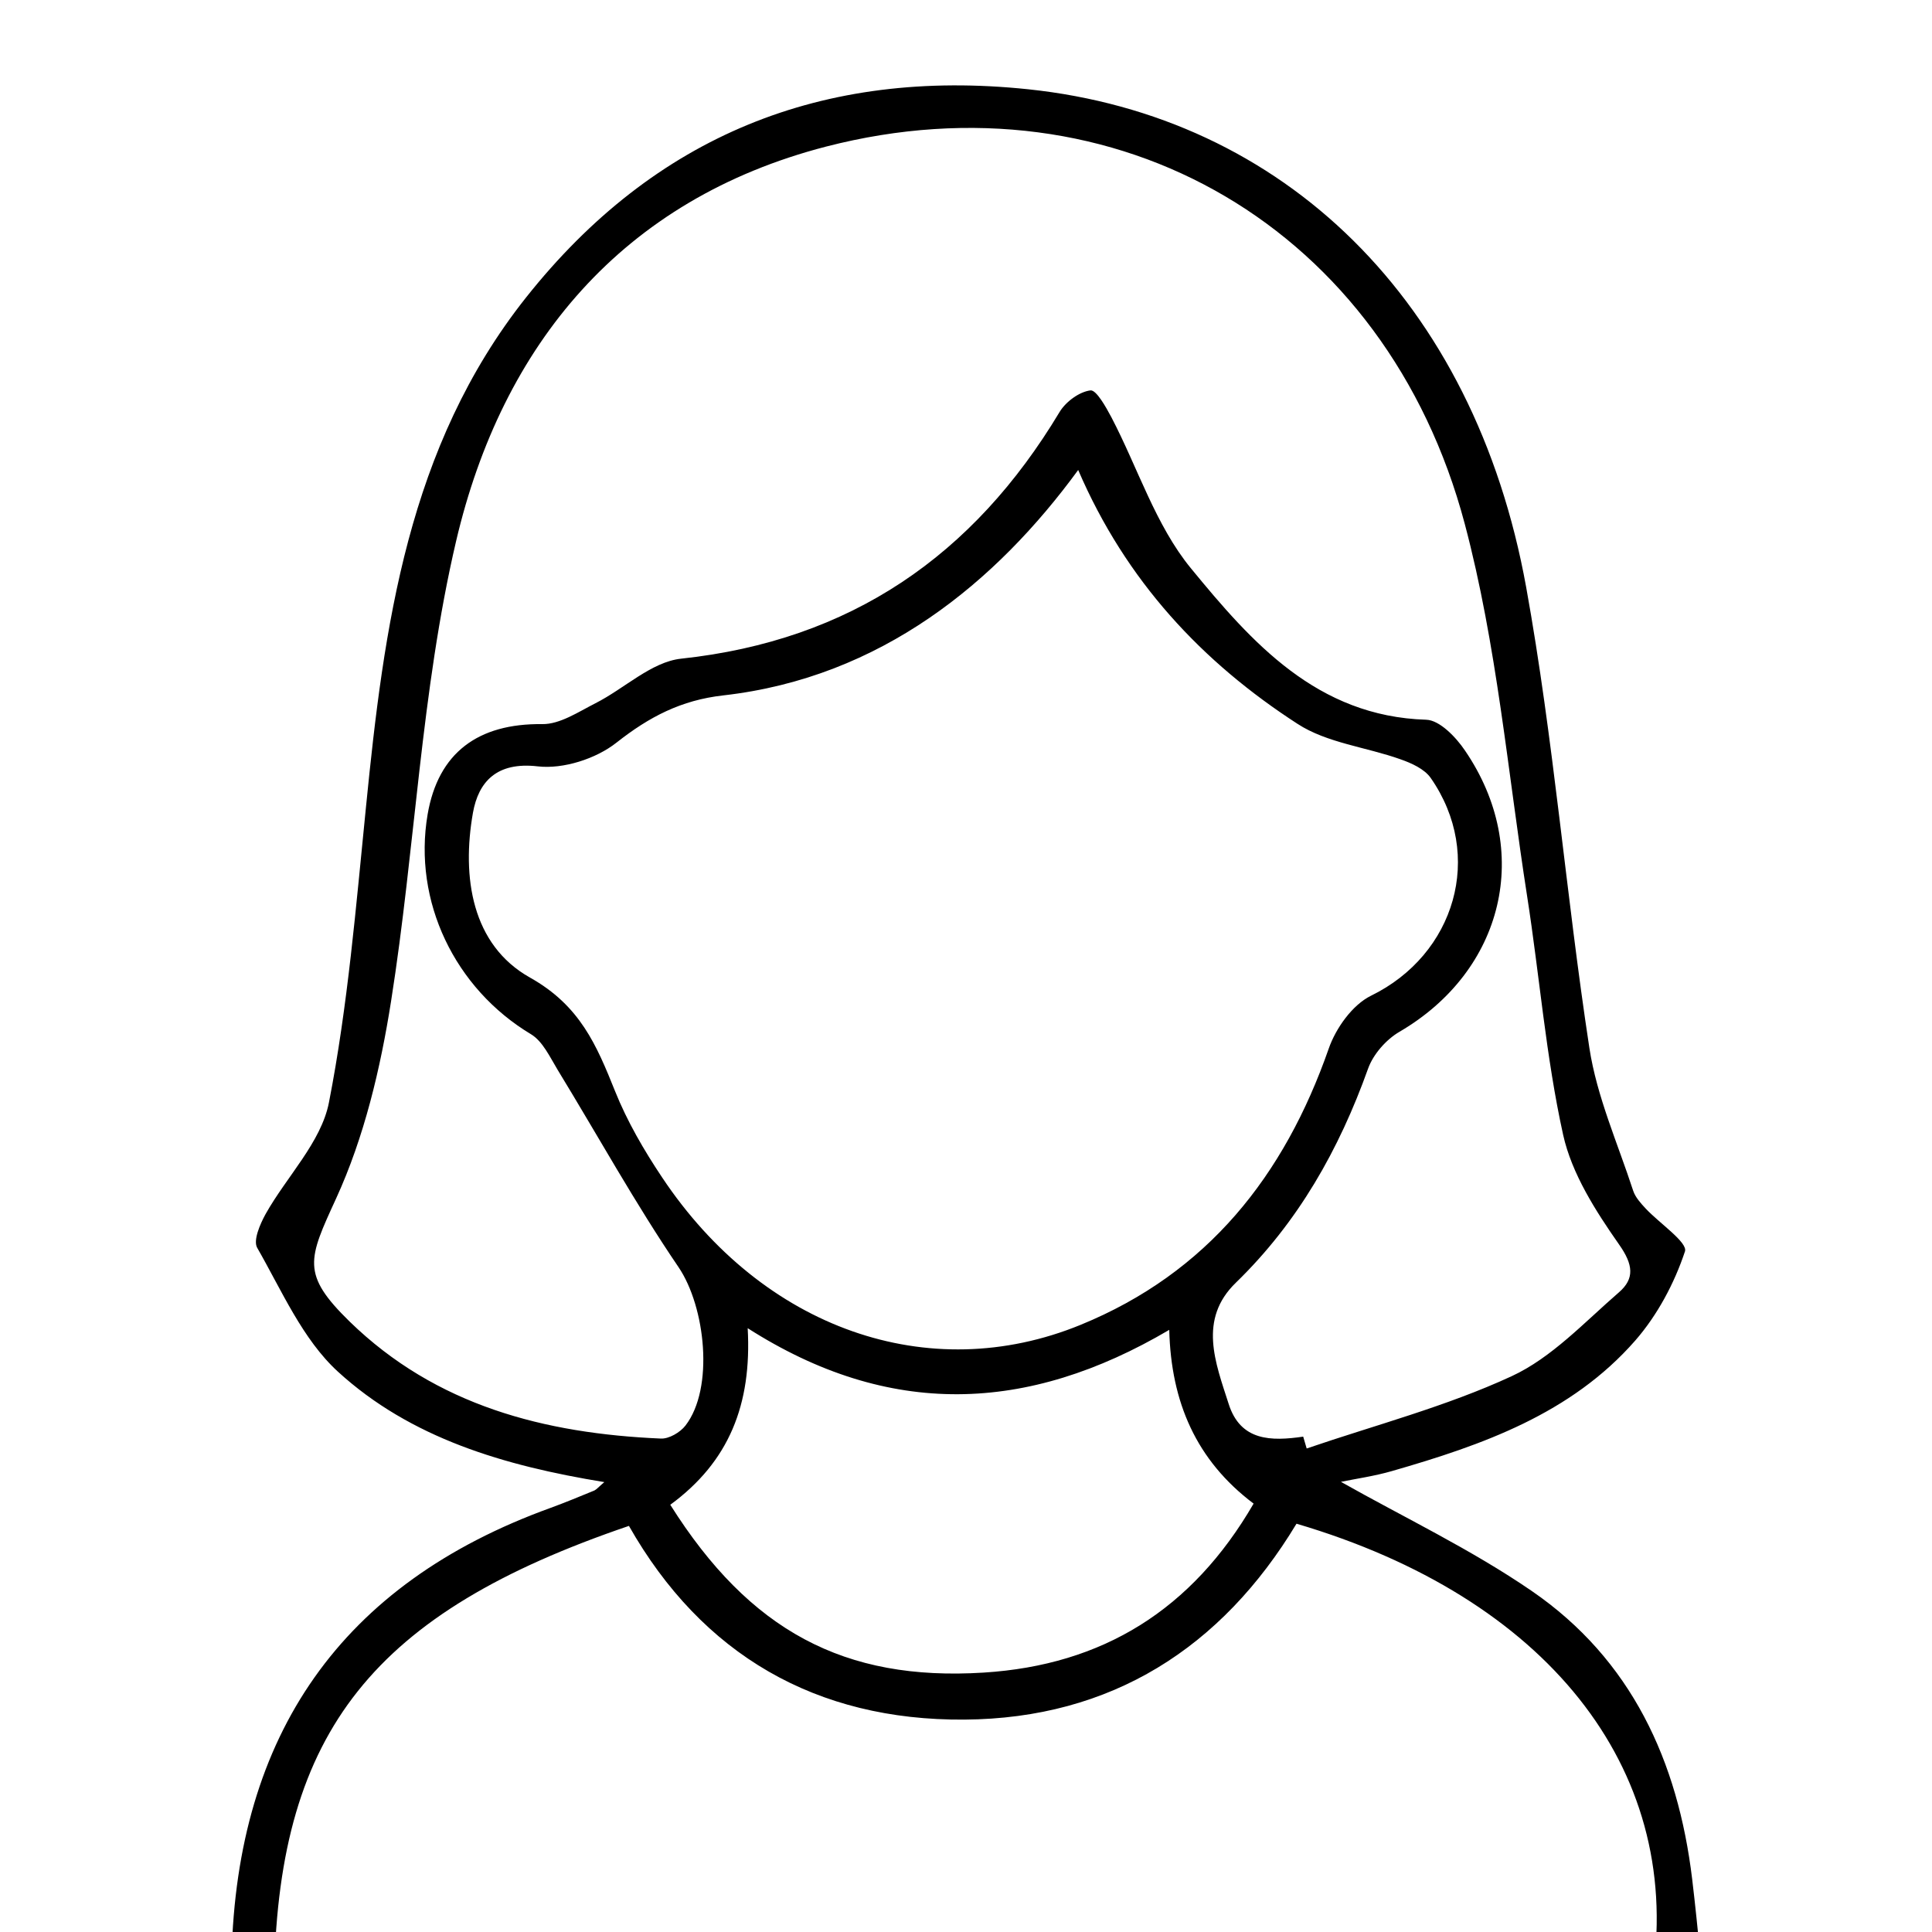
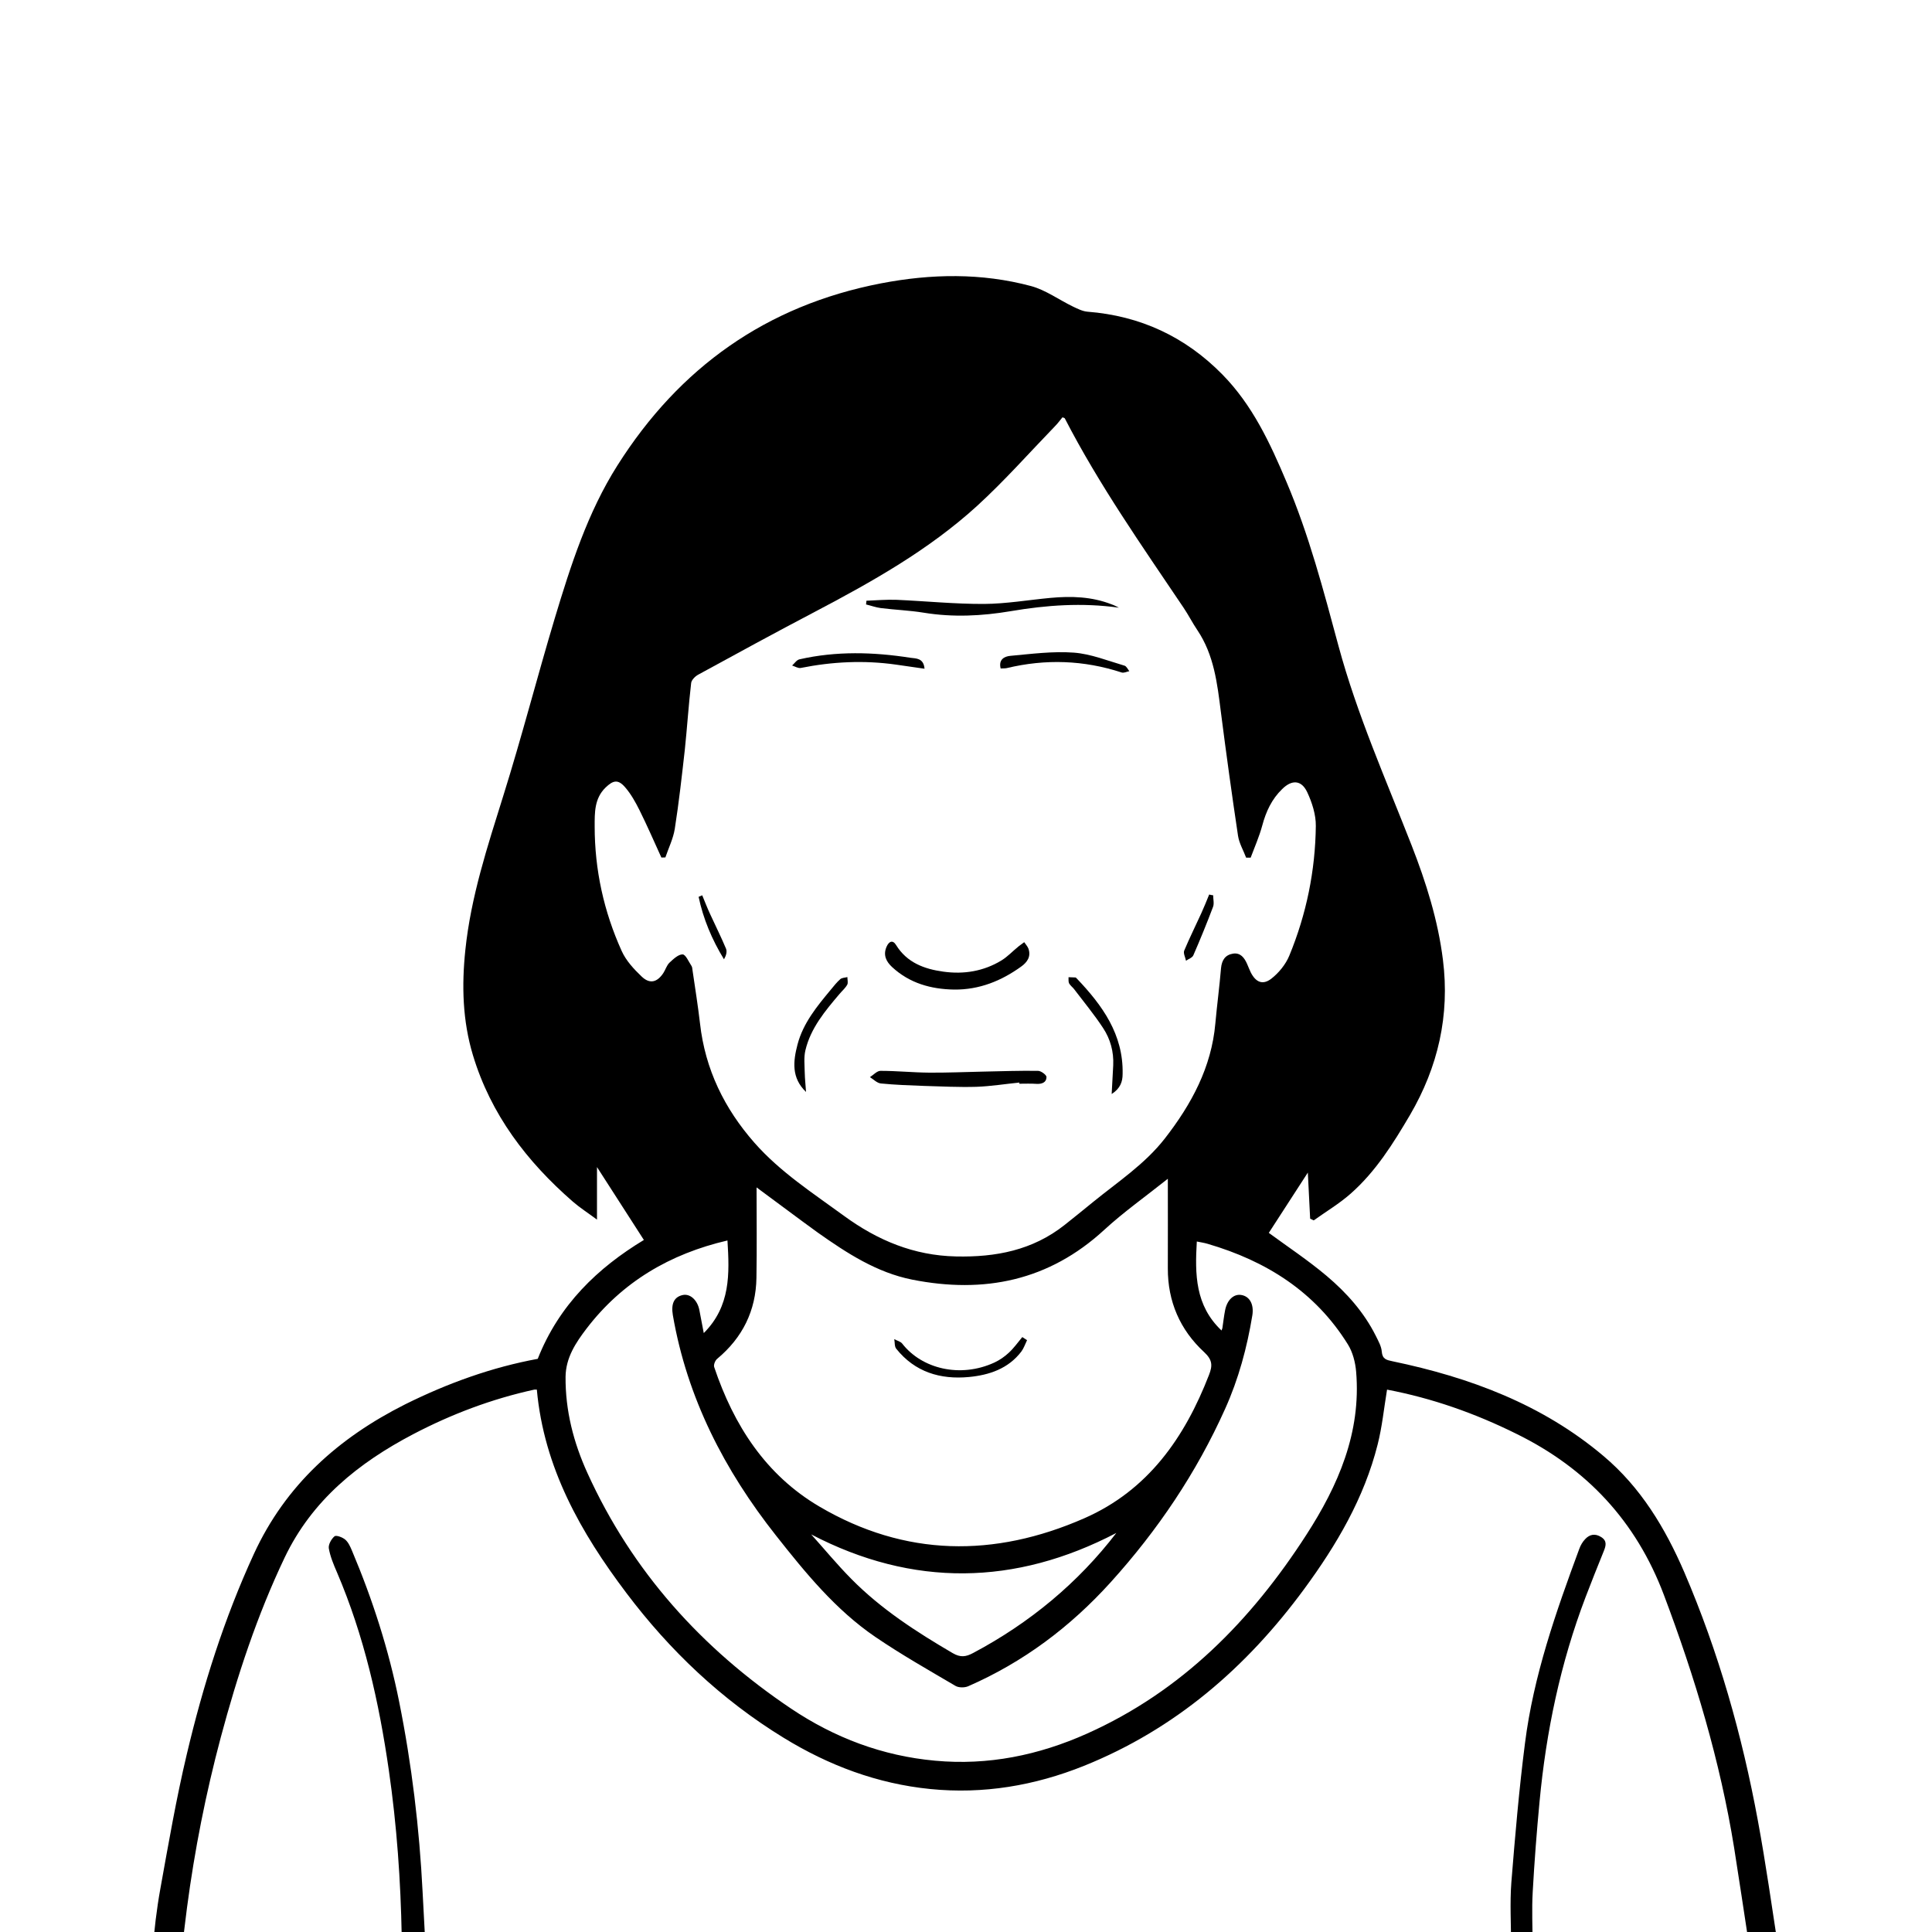
<svg xmlns="http://www.w3.org/2000/svg" version="1.1" id="Layer_1" x="0px" y="0px" viewBox="0 0 1500 1500" style="enable-background:new 0 0 1500 1500;" xml:space="preserve">
-   <path d="M469.2,1150.7c-77.9-12.7-150.4-34.1-206.9-85.8c-27.4-25.1-43.5-62.8-62.6-96.1c-3.3-5.7,2.2-18.4,6.5-26.2  c16.3-29.1,43.2-55.8,49.2-86.7c14.7-75.3,21-152.4,28.7-228.9c14-140.8,32.4-280.1,124.3-396C508.1,105.3,638.8,52.6,798.2,69.3  c198.3,20.8,346.4,163.9,386.7,386.5c21.4,118.4,30.9,238.9,49.1,357.9c5.8,37.8,22,74,34,110.8c1.7,5.1,5.8,9.6,9.6,13.7  c10.7,11.5,32.9,26.4,30.6,33.4c-8.2,24.7-21.4,49.5-38.6,69.2c-49.8,56.9-118.6,81.1-188.8,101.3c-13.8,4-28.2,6-39.7,8.4  c48.5,27.4,100.9,52.3,148.1,84.7c77.5,53.2,113.6,132.2,124.6,223.8c2.4,20,4.4,40,6.4,60.1c2.8,29.2-8.5,42.6-39.9,42.7  c-191.7,0.6-383.4,3.1-575,4.1c-160.3,0.8-320.6,0.3-480.9,0.4c-40.6,0-45.6-5.6-44.6-47.3c4.1-172,84.8-289.4,247.7-348.3  c11.5-4.2,22.8-8.9,34-13.5C463.3,1156.3,464.7,1154.5,469.2,1150.7z M1011.8,1115.4c0.9,3.1,1.8,6.1,2.7,9.2  c53.2-18.2,108.3-32.6,159.1-56.1c31.2-14.4,56.6-42,83.3-65.1c12.4-10.7,11.1-21.6,0.2-37.1c-18.2-26-36.8-55-43.5-85.3  c-13.4-60.7-18.3-123.3-27.9-184.9c-15.1-96.7-23.5-195.4-48.5-289.5c-60.8-228.9-269.6-351.2-495.8-292.8  c-158.1,40.9-251.5,153.5-287.3,306.4c-27.3,116.6-31.7,238.4-50.5,357.3c-8.2,52.1-20.8,105.3-42.6,152.9  c-21.7,47.3-27.4,58.7,10.5,95.7c67.1,65.3,151.3,86.9,241.6,90.8c6.3,0.3,15-4.8,19.1-10.1c22.4-29,15.5-92.2-5.4-123  c-33.6-49.4-62.6-102-93.8-153.1c-6-9.9-11.6-22.2-20.7-27.7c-59.2-35.5-91.8-103.2-80.3-170.7c8.2-47.9,39.2-70.7,89-70.1  c13.7,0.2,28.1-9.5,41.3-16.2c22.4-11.3,43.4-32.1,66.5-34.6c131.5-14.1,226.9-79.9,293.9-191.6c4.8-7.9,15.2-15.6,23.9-16.7  c4.5-0.6,12,12.8,16.3,20.9c20.5,39.2,34.3,83.8,61.7,117.2c47.1,57.4,97.8,115,182.7,117.6c10.4,0.3,23.1,13.5,30.1,23.9  c53,77.6,30.3,171-50.9,218.4c-10.3,6-20.3,17.4-24.3,28.5c-22.5,62.9-54.3,119.3-102.7,166.3c-29.4,28.5-15.8,62.2-5.6,94  C963.1,1119,987,1119,1011.8,1115.4z M837.1,364.9c-63.6,87-152.9,161.1-275.5,175c-32.9,3.7-57.6,16.7-83,36.7  c-15.8,12.5-41.3,20.7-61.1,18.4c-31.9-3.7-46,12-50.3,36c-8.8,49.9-1,102.6,44.3,128c38.9,21.8,51.7,52.5,66,88.1  c9.4,23.5,22.5,46,36.6,67.1c78.3,117.4,206.9,162.7,324.9,114.4c98.5-40.3,158.1-115.7,192.6-214.4c5.5-15.9,18.4-34,32.8-41.1  c65.4-31.9,88.3-109,46.4-169.1c-4.9-7-14.9-11.5-23.5-14.5c-26.6-9.5-57-12.6-79.9-27.5C933.5,514.2,874.3,451.3,837.1,364.9z   M1006.6,1183c-58.1,96.4-143.9,151.3-257.9,152.1c-114.9,0.8-203.5-50.2-260.4-150.4C290,1252.2,217.1,1344,212.9,1530.8  c356.9,0,713.8,0,1070.5,0C1305.4,1372.1,1200.6,1240.2,1006.6,1183z M520.4,1168.3c61.6,97.8,135.1,137.1,243.3,130.3  c92.5-5.8,161.8-48.8,209.6-131.2c-44.6-33.6-64.1-78.8-65.5-134.9c-110.3,65-217.7,68.7-327.3-1.3  C583.8,1090.4,566,1134.9,520.4,1168.3z" />
+   <g>
+     <path d="M417.5,1055c16.6-42.1,46.7-70.7,82.4-92.3c-12.1-18.8-24.1-37.4-36.4-56.6c0,13.2,0,25.9,0,40.8   c-7.3-5.4-13.4-9.3-18.8-14c-35.7-31.1-63.6-67.6-77.5-113.6c-8.1-26.8-8.8-54.2-5.9-81.8c4.3-41.3,17.2-80.4,29.5-119.8   c14.3-45.6,26.2-91.9,39.9-137.6c12.4-41.1,25.5-82.2,48.7-118.8c48.1-76,115.6-124.1,204.6-141.3c39-7.5,78-8.2,116.5,2.1   c11.4,3.1,21.6,10.6,32.5,15.9c3.6,1.7,7.5,3.7,11.3,4c41,3.2,75.9,19.4,104.7,48.7c23.4,23.8,37.1,53.3,49.8,83.4   c17.5,41.2,28.8,84.4,40.4,127.4c14.4,53.3,36.8,103.7,56.8,154.9c11.2,28.7,20.5,58.2,24.3,88.9c5.4,43-3.8,83.1-25.6,120.4   c-13,22.1-26.6,43.9-46,61c-8.8,7.8-19.1,13.9-28.7,20.8c-0.9-0.4-1.9-0.9-2.8-1.3c-0.6-12-1.2-23.9-1.8-35.8   c-10.2,15.8-20.6,31.8-30.3,46.8c14.4,10.6,30.3,21.1,44.9,33.4c15.5,13.1,29,28.2,38.2,46.6c1.9,3.9,4.3,8,4.6,12.2   c0.5,5.9,3.7,6.5,8.4,7.5c59.9,12.5,116.2,33.4,163.7,73.5c29,24.4,48,56,62.8,90.3c26.6,62,44.9,126.6,57.1,192.8   c6.2,33.4,10.9,67.1,16.1,100.7c2.1,13.4-2.8,18.6-16.8,18.6c-68.8,0-137.7,0-206.5,0c-249.5,0-499,0-748.4,0   c-91,0-182.1,0-273.1,0c-13.7,0-18.6-4.3-17.6-17.9c1.2-16.2,3.1-32.5,6-48.5c6.3-34.9,12.3-69.8,20.5-104.3   c12.6-53.4,29.1-105.6,52.1-155.6c24.7-53.7,65.8-90.2,117.5-116.2C347.8,1073.8,382.1,1061.5,417.5,1055z M1076.9,1078.9   c-2.4,14.5-3.8,28.8-7.3,42.6c-10.5,41.7-31.9,78-57.1,112.3c-44.8,60.9-100.1,108.7-170.9,137.2c-38.4,15.4-78.1,22.1-119.3,18   c-41.1-4.1-78.9-18.3-113.9-39.8c-48-29.4-88.3-67.6-122-112.3c-35.5-47-64.1-97.4-69.6-158c-0.6,0-1.3-0.1-2,0   c-32.9,7.2-64.2,19-94,34.6c-42.5,22.3-78.5,51.2-99.8,95.8c-21.4,44.9-36.8,91.8-49.6,139.6c-11.6,43.5-20.3,87.5-26.2,132.1   c-1.3,9.6-2.3,19.2-3.6,29.2c57.1,0,113.3,0,170,0c0.1-2.5,0.4-4.6,0.3-6.8c-0.8-43.2-3.8-86.1-10-128.9   c-7.6-52.8-19.2-104.5-40.3-153.8c-2.6-6-5.2-12.2-6.3-18.5c-0.5-2.9,1.9-7.3,4.4-9.4c1.3-1.1,6.2,0.7,8.4,2.6   c2.4,2.1,3.9,5.5,5.2,8.6c16,37.9,28.5,76.8,36.6,117.2c9.8,48.8,15.7,98,18.2,147.6c0.7,13.8,1.5,27.6,2.2,41.4   c280.6,0,560.7,0,842.9,0c0-16.5-1-32.6,0.2-48.6c2.9-36.1,6-72.3,10.6-108.2c6.6-52.3,24-101.8,42.2-151c1-2.7,2.5-5.3,4.5-7.4   c3.5-3.8,7.8-4.6,12.5-1.6c4.6,2.9,3.7,6.6,2,10.8c-4.8,11.9-9.6,23.8-14.2,35.9c-19.5,51.2-30.6,104.3-35.7,158.7   c-2.2,23.3-4,46.6-5.3,70c-0.8,13.7-0.1,27.6-0.1,41c56.4,0,111.9,0,168,0c-3.9-25.6-7.6-50.3-11.5-75   c-10.9-67.6-30.5-132.7-54.6-196.6c-21.5-57-59.8-98.1-114.3-124.9C1145.1,1097.2,1111.7,1085.5,1076.9,1078.9z M516.6,665.7   c-1,0-2.1,0.1-3.1,0.1c-5.6-12.3-11-24.7-17-36.8c-3.1-6.2-6.6-12.5-11.1-17.7c-5.5-6.4-9.3-5.6-15.3,0.2   c-8.7,8.5-8.4,19.6-8.4,30.1c0,33.7,7.1,66.1,21,96.8c3.4,7.5,9.5,14.1,15.5,19.8c6.3,6,12,4.5,16.8-2.7c1.7-2.6,2.6-6,4.8-8.1   c3-2.8,6.9-6.5,10.2-6.4c2.4,0.1,4.7,5.7,6.9,9c0.6,0.9,0.6,2.3,0.8,3.5c2,13.7,4.2,27.4,5.8,41.2c4,35.5,18.9,66,42.3,92.6   c20,22.7,45.3,39,69.5,56.7c26,19,54.2,30.8,86.9,31.5c30.9,0.7,59.5-4.8,84.3-24.4c7.5-5.9,14.8-11.9,22.2-17.9   c19.3-15.7,40.2-29.4,55.7-49.3c20.6-26.5,36.2-55.2,39.2-89.4c1.3-14.3,3.2-28.5,4.4-42.8c0.6-6.2,3.2-10.3,9.3-11.3   c5.8-0.9,8.8,3.2,10.9,7.9c1,2.2,1.8,4.5,2.9,6.7c3.9,7.6,9.2,10,15.9,4.9c5.8-4.5,11.2-11.1,14-17.9c13.3-32.2,20.2-66,20.6-100.7   c0.1-8.8-2.9-18.2-6.7-26.3c-4.5-9.5-11.9-9.8-19.4-2.4c-8.1,7.8-12.6,17.5-15.5,28.4c-2.3,8.5-5.9,16.6-9,24.9c-1.2,0-2.3,0-3.5,0   c-2.1-5.6-5.4-11.1-6.3-17c-4.8-32-9.2-64-13.3-96c-2.8-22.2-5.3-44.4-18.3-63.7c-3.8-5.6-6.9-11.8-10.7-17.4   c-32.3-48-65.6-95.4-92.2-147c-0.2-0.3-0.8-0.4-1.8-0.8c-1.9,2.3-3.7,4.8-5.9,7c-20,20.7-39.1,42.3-60.3,61.7   c-37.5,34.2-81.5,58.9-126.2,82.4c-30.3,15.9-60.4,32.3-90.4,48.7c-2.4,1.3-5.3,4.2-5.5,6.6c-2,17.2-3.1,34.4-4.9,51.6   c-2.3,20.5-4.6,41.1-7.8,61.5C522.7,651.1,519.1,658.3,516.6,665.7z M948.4,1033c0.4-1.3,0.7-1.7,0.7-2.2c0.7-4.6,1.2-9.2,2.1-13.7   c1.6-7.9,6.7-12.6,12.4-11.7c6.6,1,10.1,7.2,8.7,15.9c-4.1,25-10.7,49.4-21.1,72.5c-22.3,49.7-52.3,94.2-88.9,134.7   c-31.4,34.7-67.8,62-110.6,80.7c-2.8,1.2-7.4,1.2-9.9-0.3c-20.9-12.3-42.1-24.3-62.2-38c-30.8-21-54.3-49.8-77.1-78.7   c-40-50.6-69-106.8-80.1-171.1c-1.5-8.8,0.9-14.1,7.5-15.6c5.8-1.4,11.6,3.8,13.1,11.7c1.1,5.6,2.2,11.2,3.4,17.8   c20.9-20.9,20-46.1,18.4-71.9c-44.7,10.4-81.7,32.2-109.4,68.4c-8.3,10.9-16.1,22.5-16.3,37.4c-0.2,26.3,6.2,51.1,17,74.8   c34.7,76.4,88.8,136.3,158,182.8c33.8,22.7,71.1,36.8,111.9,40.5c41.2,3.8,80.3-4.2,117.9-21c73.6-32.9,127.5-87.9,170.3-154.3   c24.7-38.2,42.7-79.4,38.7-126.7c-0.6-7.2-2.6-15.1-6.4-21.2c-25.4-40.9-63.4-64.8-108.9-78.1c-2.7-0.8-5.5-1.2-8.4-1.8   C927.7,989.4,927.9,1013.6,948.4,1033z M587.4,921.9c0,23.8,0.3,47-0.1,70.2c-0.4,25.5-10.8,46.5-30.5,62.9   c-1.6,1.3-2.9,4.7-2.3,6.4c15.2,45.2,40,83.8,81.7,108.3c66.5,39.1,135.8,39.7,205.6,9.1c49.5-21.7,78-62.6,96.9-111.4   c2.8-7.2,2.7-11.6-3.9-17.7c-18.6-17.2-28.2-39.2-28.1-65c0.1-22.6,0-45.1,0-69.5c-18,14.3-34.5,26-49.3,39.6   c-43,39.6-93.3,49.8-149.2,38.7c-27.6-5.5-50.7-20.6-73.1-36.4C619.3,945.7,603.9,934,587.4,921.9z M866.7,1190.2   c-78.4,40.9-157.9,42.3-236.9,1.1c10,11.1,20.1,23.4,31.2,34.6c23.1,23.4,50.5,41.1,78.7,57.6c6,3.5,10.2,2.9,15.8-0.1   C799.6,1260,837.1,1228.8,866.7,1190.2z" />
+     <path d="M740.8,768.3c-18-0.3-34.6-4.9-48.2-17.5c-4.5-4.2-7.1-9.2-4.3-15.7c1.9-4.4,4.9-5.5,7.4-1.4c8.5,13.8,22.1,18.7,36.8,20.7   c15.8,2.2,31.2-0.3,45-8.7c4.9-3,8.9-7.4,13.4-11c1.4-1.1,2.9-2.2,4.3-3.2c1.1,1.7,2.6,3.2,3.3,5.1c2.1,6.1-1,10.5-5.6,13.8   C777.4,761.6,760.3,768.5,740.8,768.3z" />
+     <path d="M791.4,840.5c-11.1,1.1-22.2,2.9-33.3,3.3c-13.5,0.4-27.1-0.3-40.7-0.7c-11.2-0.4-22.3-0.8-33.5-1.9   c-3-0.3-5.7-3.2-8.5-4.9c2.7-1.7,5.5-4.9,8.2-4.9c12.6,0,25.2,1.3,37.9,1.4c13.8,0.1,27.6-0.5,41.5-0.8c14.3-0.3,28.6-0.8,42.9-0.6   c2.4,0,6.6,3.2,6.6,4.8c0,4.2-3.6,5.6-7.9,5.3c-4.4-0.3-8.8-0.1-13.2-0.1C791.4,841,791.4,840.8,791.4,840.5z" />
+     <path d="M868.7,471.8c-28.4-4-56.2-2-83.9,2.7c-22.5,3.8-44.9,4.9-67.6,1.2c-11-1.8-22.3-2.2-33.4-3.6c-3.8-0.5-7.6-1.9-11.4-2.8   c0.1-1,0.2-1.9,0.3-2.9c7.8-0.3,15.7-1,23.5-0.7c22.6,1,45.2,3.3,67.8,3.2c17.2-0.1,34.4-3.1,51.6-4.7c16.1-1.5,32.1-1,47.4,5   C865.1,469.9,866.9,470.9,868.7,471.8z" />
+     <path d="M776.9,519c-1.8-7.2,3.2-9.4,7.5-9.8c16.4-1.5,33-3.7,49.3-2.5c13.3,1,26.3,6.3,39.3,10.1c1.6,0.4,2.6,2.8,3.8,4.3   c-2,0.4-4.3,1.6-6,1c-29.4-9.6-59.1-10.6-89.1-3.4C780.4,519,778.9,518.9,776.9,519z" />
+     <path d="M717.8,519.2c-8-1.2-15.1-2.2-22.2-3.2c-24.8-3.5-49.4-2.3-73.9,2.6c-2,0.4-4.5-1.2-6.7-1.9c1.9-1.7,3.5-4.3,5.7-4.8   c28.6-6.5,57.4-5.7,86.2-1.2C711,511.3,717.1,510.7,717.8,519.2z" />
+     <path d="M625.8,847.8c-11.5-11-10-23.9-6.6-36.9c4.4-16.7,15.2-29.7,25.9-42.6c2.3-2.8,4.6-5.7,7.3-8.1c1.3-1.1,3.6-1.1,5.5-1.6   c0,2,0.7,4.4-0.1,5.9c-1.5,2.7-4,4.8-6,7.2c-11.2,13.2-22.4,26.5-26.5,43.8c-1.3,5.5-0.6,11.5-0.5,17.3   C624.9,837.8,625.5,842.8,625.8,847.8z" />
+     <path d="M863.1,849.4c0.4-8.4,0.8-15.3,1.2-22.3c0.5-10.5-2.2-20.4-7.9-29c-6.9-10.5-15-20.3-22.6-30.3c-1.2-1.5-2.9-2.7-3.8-4.4   c-0.6-1.3-0.3-3.1-0.4-4.7c1.8,0.1,3.6,0.1,5.3,0.2c0.4,0,0.8,0.5,1.2,0.9c19.8,20.8,36.1,43.3,35.5,73.9   C871.6,839.8,869.9,845,863.1,849.4z" />
+     <path d="M941.9,695.1c0,3,0.9,6.4-0.1,9c-4.8,12.7-9.9,25.2-15.3,37.6c-0.8,1.9-3.7,2.8-5.7,4.2c-0.5-2.6-2.2-5.7-1.4-7.8   c4.1-9.8,8.9-19.4,13.3-29.1c2.2-4.8,4.1-9.6,6.1-14.5C939.8,694.8,940.9,695,941.9,695.1z" />
+     <path d="M545.2,695.1c2,4.8,3.9,9.8,6.1,14.5c4.1,9,8.6,17.9,12.4,27c0.9,2.3,0.1,5.3-1.6,8.2c-9.4-15.4-16.1-31.4-19.7-48.5   C543.3,695.9,544.2,695.5,545.2,695.1z" />
+     <path d="M797.4,1040.5c-1.4,2.9-2.5,6.2-4.4,8.8c-10.2,13.4-25,18.3-40.7,19.8c-22.2,2.1-42-3.8-56.5-22c-1.4-1.8-1-4.9-1.5-7.4   c2.1,1.2,4.9,1.8,6.2,3.5c15.2,19.5,44.9,26.9,71.5,14.7c4.1-1.9,8-4.6,11.3-7.7c3.9-3.6,7-8,10.4-12.1   C795,1038.9,796.2,1039.7,797.4,1040.5z" />
+   </g>
</svg>
